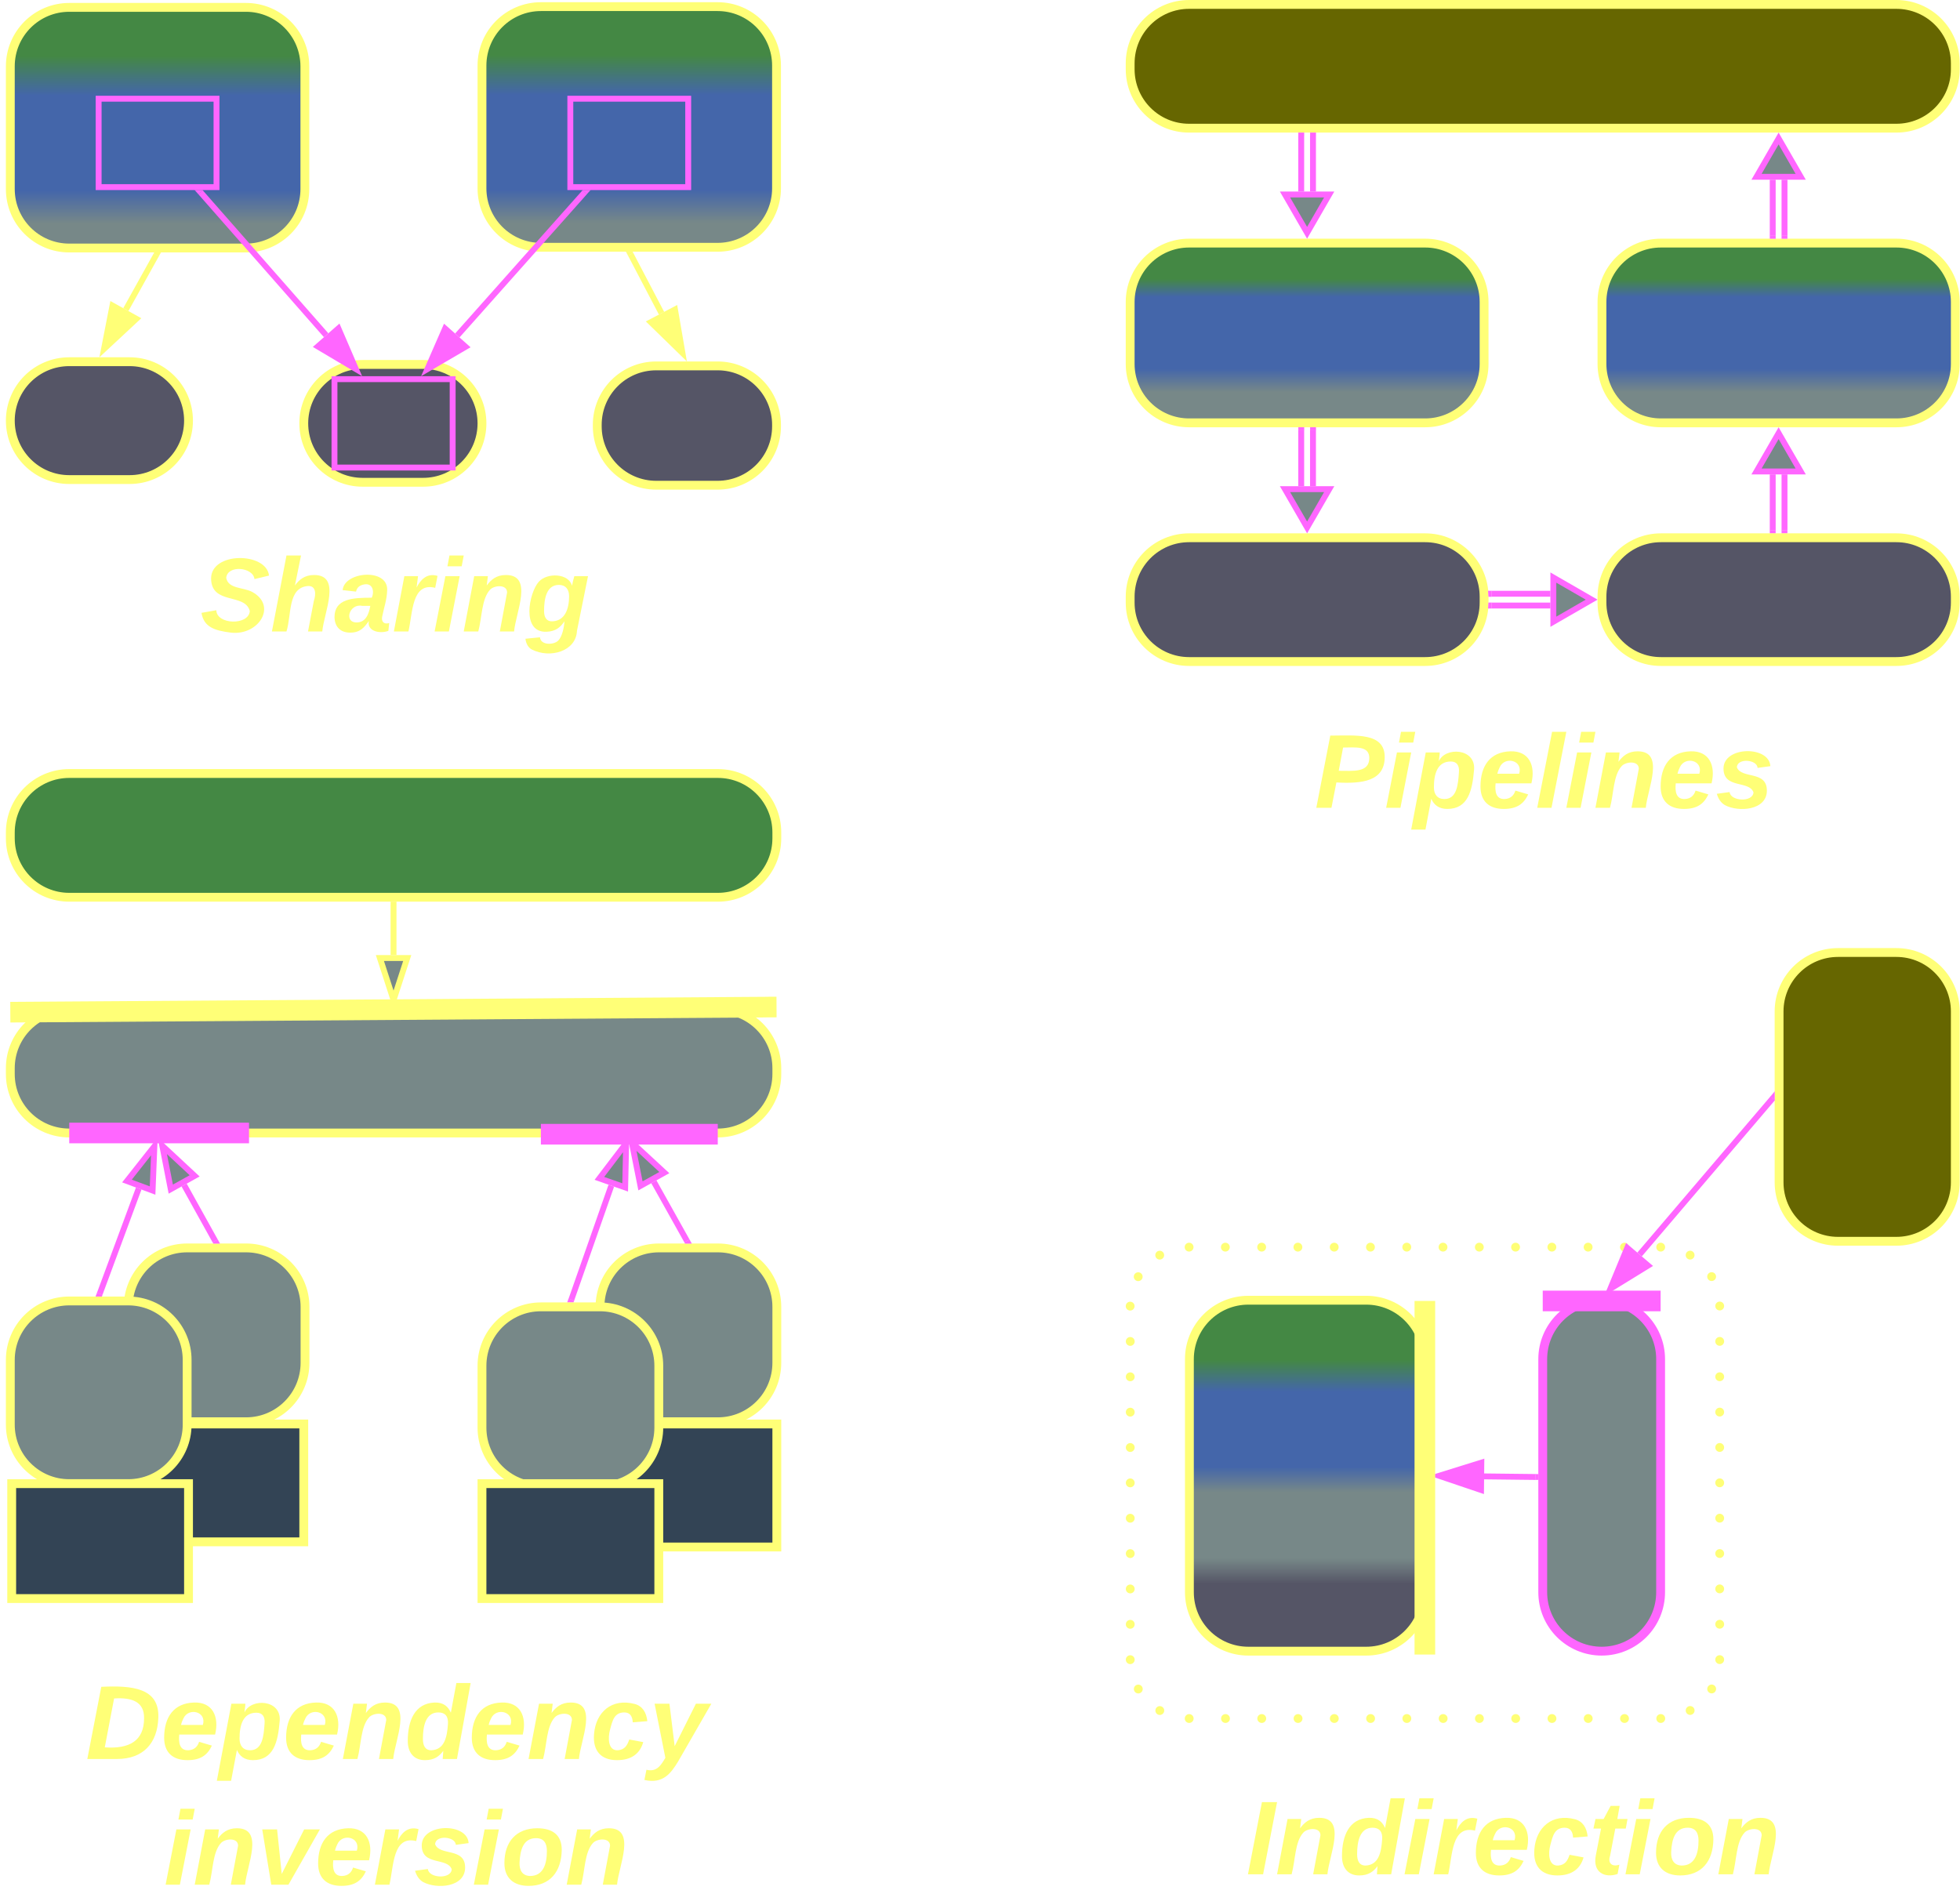
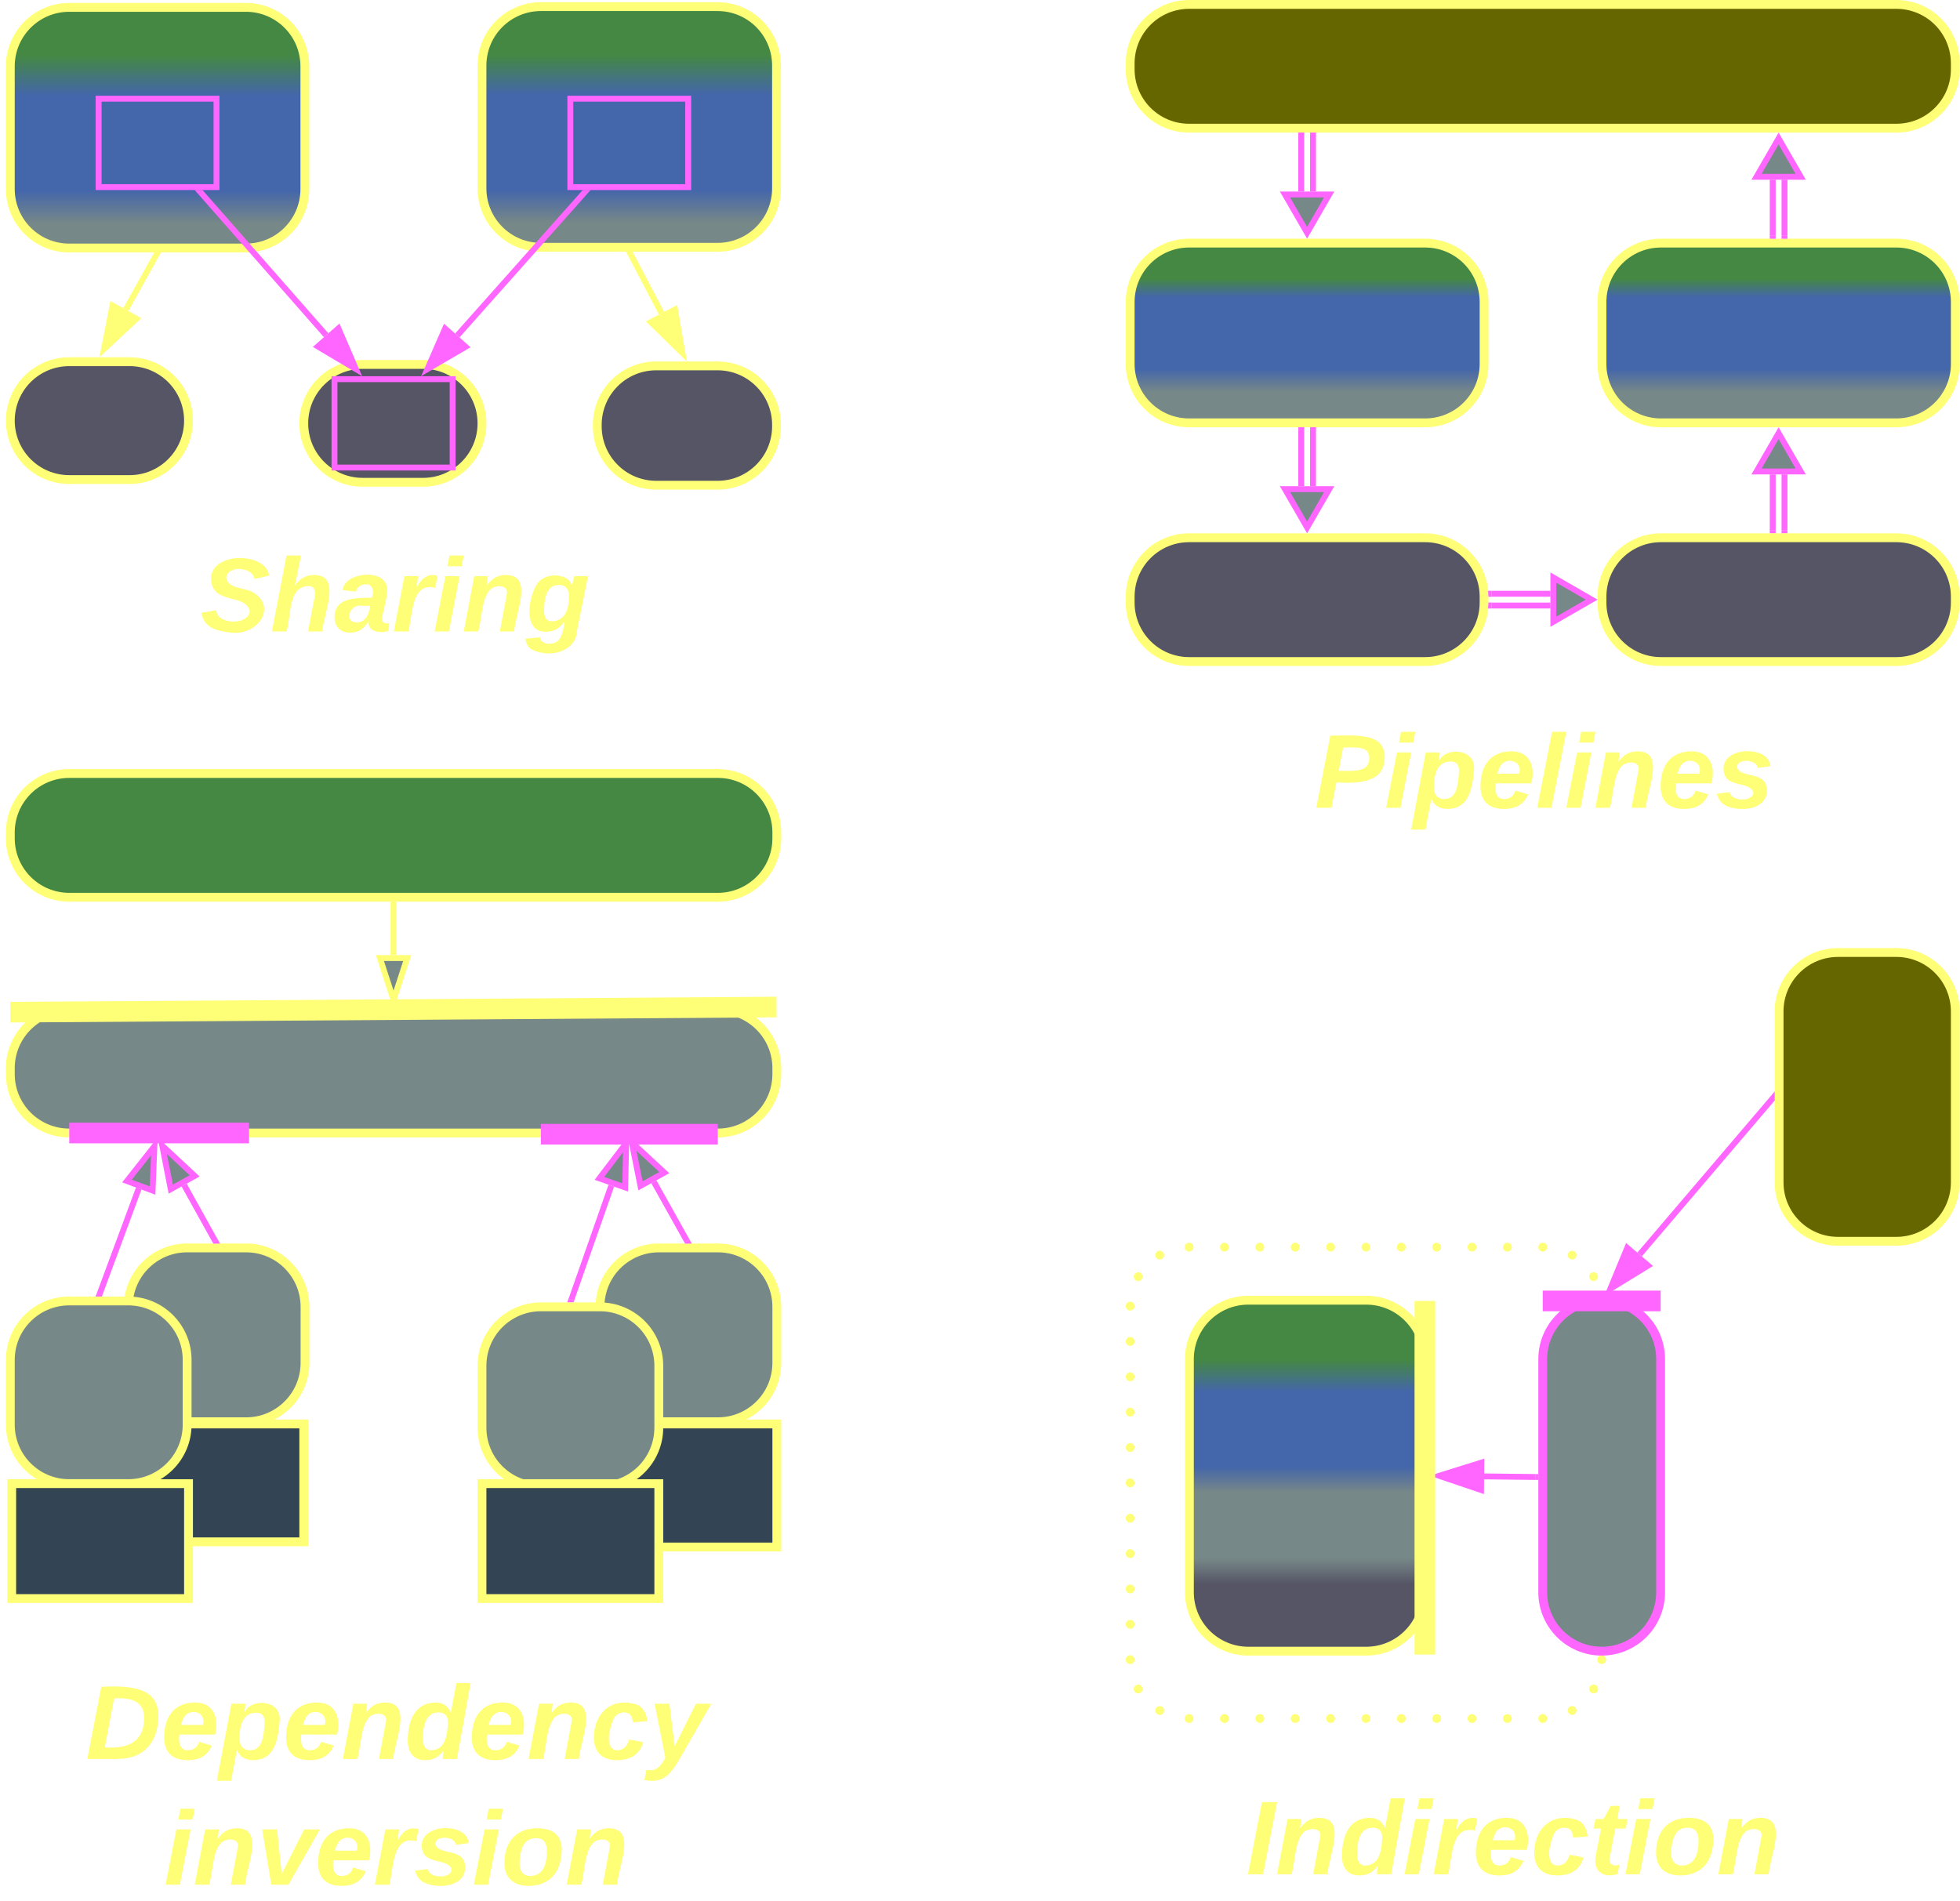
<svg xmlns="http://www.w3.org/2000/svg" xmlns:ns1="lucid" xmlns:xlink="http://www.w3.org/1999/xlink" width="665.09" height="645">
  <g transform="translate(3.5 -217.5)" ns1:page-tab-id="0_0">
-     <path d="M380 660.75a20 20 0 0 1 20-20h160.03a20 20 0 0 1 20 20v120a20 20 0 0 1-20 20H400a20 20 0 0 1-20-20z" fill-opacity="0" fill="#ff7" />
-     <path d="M378.5 660.76a1.5 1.5 0 0 1 1.5-1.5 1.5 1.5 0 0 1 1.5 1.5 1.5 1.5 0 0 1-1.5 1.5 1.5 1.5 0 0 1-1.5-1.5v-.02m2.73-9.95v-.02a1.5 1.5 0 0 1 1.5-1.5 1.5 1.5 0 0 1 1.5 1.5 1.5 1.5 0 0 1-1.5 1.5 1.5 1.5 0 0 1-1.5-1.5v-.02m7.3-7.27v-.02a1.5 1.5 0 0 1 1.5-1.5 1.5 1.5 0 0 1 1.5 1.5 1.5 1.5 0 0 1-1.5 1.5 1.5 1.5 0 0 1-1.5-1.5v-.02m9.97-2.7a1.5 1.5 0 0 1 1.5-1.5 1.5 1.5 0 0 1 1.5 1.5 1.5 1.5 0 0 1-1.5 1.5 1.5 1.5 0 0 1-1.5-1.5v-.02m12.3.02a1.5 1.5 0 0 1 1.5-1.5 1.5 1.5 0 0 1 1.5 1.5 1.5 1.5 0 0 1-1.5 1.5 1.5 1.5 0 0 1-1.5-1.5v-.02m12.32.02a1.5 1.5 0 0 1 1.5-1.5 1.5 1.5 0 0 1 1.5 1.5 1.5 1.5 0 0 1-1.5 1.5 1.5 1.5 0 0 1-1.5-1.5v-.02m12.3.02a1.5 1.5 0 0 1 1.5-1.5 1.5 1.5 0 0 1 1.5 1.5 1.5 1.5 0 0 1-1.5 1.5 1.5 1.5 0 0 1-1.5-1.5v-.02m12.32.02a1.5 1.5 0 0 1 1.5-1.5 1.5 1.5 0 0 1 1.5 1.5 1.5 1.5 0 0 1-1.5 1.5 1.5 1.5 0 0 1-1.5-1.5v-.02m12.3.02a1.5 1.5 0 0 1 1.5-1.5 1.5 1.5 0 0 1 1.5 1.5 1.5 1.5 0 0 1-1.5 1.5 1.5 1.5 0 0 1-1.5-1.5v-.02m12.32.02a1.5 1.5 0 0 1 1.5-1.5 1.5 1.5 0 0 1 1.5 1.5 1.5 1.5 0 0 1-1.5 1.5 1.5 1.5 0 0 1-1.5-1.5v-.02m12.3.02a1.5 1.5 0 0 1 1.5-1.5 1.5 1.5 0 0 1 1.5 1.5 1.5 1.5 0 0 1-1.5 1.5 1.5 1.5 0 0 1-1.5-1.5v-.02m12.32.02a1.5 1.5 0 0 1 1.5-1.5 1.5 1.5 0 0 1 1.5 1.5 1.5 1.5 0 0 1-1.5 1.5 1.5 1.5 0 0 1-1.5-1.5v-.02m12.3.02a1.5 1.5 0 0 1 1.5-1.5 1.5 1.5 0 0 1 1.5 1.5 1.5 1.5 0 0 1-1.5 1.5 1.5 1.5 0 0 1-1.5-1.5v-.02m12.32.02a1.5 1.5 0 0 1 1.5-1.5 1.5 1.5 0 0 1 1.5 1.5 1.5 1.5 0 0 1-1.5 1.5 1.5 1.5 0 0 1-1.5-1.5v-.02m12.3.02a1.5 1.5 0 0 1 1.5-1.5 1.5 1.5 0 0 1 1.5 1.5 1.5 1.5 0 0 1-1.5 1.5 1.5 1.5 0 0 1-1.5-1.5v-.02m12.33.02a1.5 1.5 0 0 1 1.5-1.5 1.5 1.5 0 0 1 1.5 1.5 1.5 1.5 0 0 1-1.5 1.5 1.5 1.5 0 0 1-1.5-1.5v-.02m12.3.02a1.5 1.5 0 0 1 1.5-1.5 1.5 1.5 0 0 1 1.5 1.5 1.5 1.5 0 0 1-1.5 1.5 1.5 1.5 0 0 1-1.5-1.5v-.02m9.98 2.75v-.02a1.5 1.5 0 0 1 1.5-1.5 1.5 1.5 0 0 1 1.5 1.5 1.5 1.5 0 0 1-1.5 1.5 1.5 1.5 0 0 1-1.5-1.5v-.02m7.3 7.33v-.02a1.5 1.5 0 0 1 1.5-1.5 1.5 1.5 0 0 1 1.5 1.5 1.5 1.5 0 0 1-1.5 1.5 1.5 1.5 0 0 1-1.5-1.5v-.02m2.74 10a1.5 1.5 0 0 1 1.5-1.5 1.5 1.5 0 0 1 1.5 1.5 1.5 1.5 0 0 1-1.5 1.5 1.5 1.5 0 0 1-1.5-1.5v-.02m0 12.02a1.5 1.5 0 0 1 1.5-1.5 1.5 1.5 0 0 1 1.5 1.5 1.5 1.5 0 0 1-1.5 1.5 1.5 1.5 0 0 1-1.5-1.5v-.02m0 12.02a1.5 1.5 0 0 1 1.5-1.5 1.5 1.5 0 0 1 1.5 1.5 1.5 1.5 0 0 1-1.5 1.5 1.5 1.5 0 0 1-1.5-1.5v-.02m0 12.02a1.5 1.5 0 0 1 1.5-1.5 1.5 1.5 0 0 1 1.5 1.5 1.5 1.5 0 0 1-1.5 1.5 1.5 1.5 0 0 1-1.5-1.5v-.02m0 12.02a1.5 1.5 0 0 1 1.5-1.5 1.5 1.5 0 0 1 1.5 1.5 1.5 1.5 0 0 1-1.5 1.5 1.5 1.5 0 0 1-1.5-1.5v-.02m0 12.02a1.5 1.5 0 0 1 1.5-1.5 1.5 1.5 0 0 1 1.5 1.5 1.5 1.5 0 0 1-1.5 1.5 1.5 1.5 0 0 1-1.5-1.5v-.02m0 12.02a1.5 1.5 0 0 1 1.5-1.5 1.5 1.5 0 0 1 1.5 1.5 1.5 1.5 0 0 1-1.5 1.5 1.5 1.5 0 0 1-1.5-1.5v-.02m0 12.02a1.5 1.5 0 0 1 1.5-1.5 1.5 1.5 0 0 1 1.5 1.5 1.5 1.5 0 0 1-1.5 1.5 1.5 1.5 0 0 1-1.5-1.5v-.02m0 12.02a1.5 1.5 0 0 1 1.5-1.5 1.5 1.5 0 0 1 1.5 1.5 1.5 1.5 0 0 1-1.5 1.5 1.5 1.5 0 0 1-1.5-1.5v-.02m0 12.02a1.5 1.5 0 0 1 1.5-1.5 1.5 1.5 0 0 1 1.5 1.5 1.5 1.5 0 0 1-1.5 1.5 1.5 1.5 0 0 1-1.5-1.5v-.02m0 12.02a1.5 1.5 0 0 1 1.5-1.5 1.5 1.5 0 0 1 1.5 1.5 1.5 1.5 0 0 1-1.5 1.5 1.5 1.5 0 0 1-1.5-1.5v-.02m-2.73 10v-.02a1.5 1.5 0 0 1 1.5-1.5 1.5 1.5 0 0 1 1.5 1.5 1.5 1.5 0 0 1-1.5 1.5 1.5 1.5 0 0 1-1.5-1.5m-7.3 7.32v-.02a1.5 1.5 0 0 1 1.5-1.5 1.5 1.5 0 0 1 1.5 1.5 1.5 1.5 0 0 1-1.5 1.5 1.5 1.5 0 0 1-1.5-1.5m-9.97 2.75v-.02a1.5 1.5 0 0 1 1.5-1.5 1.5 1.5 0 0 1 1.5 1.5 1.5 1.5 0 0 1-1.5 1.5 1.5 1.5 0 0 1-1.5-1.5m-12.3 0a1.5 1.5 0 0 1 1.5-1.5 1.5 1.5 0 0 1 1.5 1.5 1.5 1.5 0 0 1-1.5 1.5 1.5 1.5 0 0 1-1.5-1.5m-12.32 0a1.5 1.5 0 0 1 1.5-1.5 1.5 1.5 0 0 1 1.5 1.5 1.5 1.5 0 0 1-1.5 1.5 1.5 1.5 0 0 1-1.5-1.5m-12.3 0a1.5 1.5 0 0 1 1.5-1.5 1.5 1.5 0 0 1 1.5 1.5 1.5 1.5 0 0 1-1.5 1.5 1.5 1.5 0 0 1-1.5-1.5m-12.3 0a1.5 1.5 0 0 1 1.5-1.5 1.5 1.5 0 0 1 1.5 1.5 1.5 1.5 0 0 1-1.5 1.5 1.5 1.5 0 0 1-1.5-1.5m-12.32 0a1.5 1.5 0 0 1 1.5-1.5 1.5 1.5 0 0 1 1.5 1.5 1.5 1.5 0 0 1-1.5 1.5 1.5 1.5 0 0 1-1.5-1.5m-12.3 0a1.5 1.5 0 0 1 1.5-1.5 1.5 1.5 0 0 1 1.5 1.5 1.5 1.5 0 0 1-1.5 1.5 1.5 1.5 0 0 1-1.5-1.5m-12.32 0a1.5 1.5 0 0 1 1.5-1.5 1.5 1.5 0 0 1 1.5 1.5 1.5 1.5 0 0 1-1.5 1.5 1.5 1.5 0 0 1-1.5-1.5m-12.3 0a1.5 1.5 0 0 1 1.5-1.5 1.5 1.5 0 0 1 1.5 1.5 1.5 1.5 0 0 1-1.5 1.5 1.5 1.5 0 0 1-1.5-1.5m-12.32 0a1.5 1.5 0 0 1 1.5-1.5 1.5 1.5 0 0 1 1.5 1.5 1.5 1.5 0 0 1-1.5 1.5 1.5 1.5 0 0 1-1.5-1.5m-12.3 0a1.5 1.5 0 0 1 1.5-1.5 1.5 1.5 0 0 1 1.5 1.5 1.5 1.5 0 0 1-1.5 1.5 1.5 1.5 0 0 1-1.5-1.5m-12.32 0a1.5 1.5 0 0 1 1.5-1.5 1.5 1.5 0 0 1 1.5 1.5 1.5 1.5 0 0 1-1.5 1.5 1.5 1.5 0 0 1-1.5-1.5m-12.3 0a1.5 1.5 0 0 1 1.5-1.5 1.5 1.5 0 0 1 1.5 1.5 1.5 1.5 0 0 1-1.5 1.5 1.5 1.5 0 0 1-1.5-1.5m-12.32 0a1.5 1.5 0 0 1 1.5-1.5 1.5 1.5 0 0 1 1.5 1.5 1.5 1.5 0 0 1-1.5 1.5 1.5 1.5 0 0 1-1.5-1.5m-9.97-2.7V798a1.5 1.5 0 0 1 1.5-1.5 1.5 1.5 0 0 1 1.5 1.5 1.5 1.5 0 0 1-1.5 1.5 1.5 1.5 0 0 1-1.5-1.5m-7.3-7.28v-.02a1.5 1.5 0 0 1 1.5-1.5 1.5 1.5 0 0 1 1.5 1.5 1.5 1.5 0 0 1-1.5 1.5 1.5 1.5 0 0 1-1.5-1.5m-2.73-9.96a1.5 1.5 0 0 1 1.5-1.5 1.5 1.5 0 0 1 1.5 1.5 1.5 1.5 0 0 1-1.5 1.5 1.5 1.5 0 0 1-1.5-1.5v-.02m0-11.98a1.5 1.5 0 0 1 1.5-1.5 1.5 1.5 0 0 1 1.5 1.5 1.5 1.5 0 0 1-1.5 1.5 1.5 1.5 0 0 1-1.5-1.5v-.02m0-11.98a1.5 1.5 0 0 1 1.5-1.5 1.5 1.5 0 0 1 1.5 1.5 1.5 1.5 0 0 1-1.5 1.5 1.5 1.5 0 0 1-1.5-1.5v-.02m0-11.98a1.5 1.5 0 0 1 1.5-1.5 1.5 1.5 0 0 1 1.5 1.5 1.5 1.5 0 0 1-1.5 1.5 1.5 1.5 0 0 1-1.5-1.5v-.02m0-11.98a1.5 1.5 0 0 1 1.5-1.5 1.5 1.5 0 0 1 1.5 1.5 1.5 1.5 0 0 1-1.5 1.5 1.5 1.5 0 0 1-1.5-1.5v-.02m0-11.98a1.5 1.5 0 0 1 1.5-1.5 1.5 1.5 0 0 1 1.5 1.5 1.5 1.5 0 0 1-1.5 1.5 1.5 1.5 0 0 1-1.5-1.5v-.02m0-11.98a1.5 1.5 0 0 1 1.5-1.5 1.5 1.5 0 0 1 1.5 1.5 1.5 1.5 0 0 1-1.5 1.5 1.5 1.5 0 0 1-1.5-1.5v-.02m0-11.98a1.5 1.5 0 0 1 1.5-1.5 1.5 1.5 0 0 1 1.5 1.5 1.5 1.5 0 0 1-1.5 1.5 1.5 1.5 0 0 1-1.5-1.5v-.02m0-11.98a1.5 1.5 0 0 1 1.5-1.5 1.5 1.5 0 0 1 1.5 1.5 1.5 1.5 0 0 1-1.5 1.5 1.5 1.5 0 0 1-1.5-1.5v-.02m0-11.98a1.5 1.5 0 0 1 1.5-1.5 1.5 1.5 0 0 1 1.5 1.5 1.5 1.5 0 0 1-1.5 1.5 1.5 1.5 0 0 1-1.5-1.5v-.02" fill="#ff7" />
+     <path d="M380 660.75a20 20 0 0 1 20-20h120a20 20 0 0 1 20 20v120a20 20 0 0 1-20 20H400a20 20 0 0 1-20-20z" fill-opacity="0" fill="#ff7" />
+     <path d="M378.5 660.76a1.5 1.5 0 0 1 1.5-1.5 1.5 1.5 0 0 1 1.5 1.5 1.5 1.5 0 0 1-1.5 1.5 1.5 1.5 0 0 1-1.5-1.5v-.02m2.73-9.95v-.02a1.5 1.5 0 0 1 1.5-1.5 1.5 1.5 0 0 1 1.5 1.5 1.5 1.5 0 0 1-1.5 1.5 1.5 1.5 0 0 1-1.5-1.5v-.02m7.3-7.27v-.02a1.5 1.5 0 0 1 1.5-1.5 1.5 1.5 0 0 1 1.5 1.5 1.5 1.5 0 0 1-1.5 1.5 1.5 1.5 0 0 1-1.5-1.5v-.02m9.97-2.7a1.5 1.5 0 0 1 1.5-1.5 1.5 1.5 0 0 1 1.5 1.5 1.5 1.5 0 0 1-1.5 1.5 1.5 1.5 0 0 1-1.5-1.5v-.02m12 .02a1.5 1.5 0 0 1 1.5-1.5 1.5 1.5 0 0 1 1.5 1.5 1.5 1.5 0 0 1-1.5 1.5 1.5 1.5 0 0 1-1.5-1.5v-.02m12 .02a1.5 1.5 0 0 1 1.5-1.5 1.5 1.5 0 0 1 1.5 1.5 1.5 1.5 0 0 1-1.5 1.5 1.5 1.5 0 0 1-1.5-1.5v-.02m12 .02a1.5 1.5 0 0 1 1.5-1.5 1.5 1.5 0 0 1 1.5 1.5 1.5 1.5 0 0 1-1.5 1.5 1.5 1.5 0 0 1-1.5-1.5v-.02m12 .02a1.5 1.5 0 0 1 1.5-1.5 1.5 1.5 0 0 1 1.5 1.5 1.5 1.5 0 0 1-1.5 1.5 1.5 1.5 0 0 1-1.5-1.5v-.02m12 .02a1.5 1.5 0 0 1 1.5-1.5 1.5 1.5 0 0 1 1.5 1.5 1.5 1.5 0 0 1-1.5 1.5 1.5 1.5 0 0 1-1.5-1.5v-.02m12 .02a1.5 1.5 0 0 1 1.5-1.5 1.5 1.5 0 0 1 1.5 1.5 1.5 1.5 0 0 1-1.5 1.5 1.5 1.5 0 0 1-1.5-1.5v-.02m12 .02a1.5 1.5 0 0 1 1.5-1.5 1.5 1.5 0 0 1 1.5 1.5 1.5 1.5 0 0 1-1.5 1.5 1.5 1.5 0 0 1-1.5-1.5v-.02m12 .02a1.5 1.5 0 0 1 1.5-1.5 1.5 1.5 0 0 1 1.5 1.5 1.5 1.5 0 0 1-1.5 1.5 1.5 1.5 0 0 1-1.5-1.5v-.02m12 .02a1.5 1.5 0 0 1 1.5-1.5 1.5 1.5 0 0 1 1.5 1.5 1.5 1.5 0 0 1-1.5 1.5 1.5 1.5 0 0 1-1.5-1.5v-.02m12 .02a1.5 1.5 0 0 1 1.5-1.5 1.5 1.5 0 0 1 1.5 1.5 1.5 1.5 0 0 1-1.5 1.5 1.5 1.5 0 0 1-1.5-1.5v-.02m9.97 2.75v-.02a1.5 1.5 0 0 1 1.5-1.5 1.5 1.5 0 0 1 1.5 1.5 1.5 1.5 0 0 1-1.5 1.5 1.5 1.5 0 0 1-1.5-1.5v-.02m7.3 7.33v-.02a1.5 1.5 0 0 1 1.5-1.5 1.5 1.5 0 0 1 1.5 1.5 1.5 1.5 0 0 1-1.5 1.5 1.5 1.5 0 0 1-1.5-1.5v-.02m2.73 10a1.5 1.5 0 0 1 1.5-1.5 1.5 1.5 0 0 1 1.5 1.5 1.5 1.5 0 0 1-1.5 1.5 1.5 1.5 0 0 1-1.5-1.5v-.02m0 12.02a1.5 1.5 0 0 1 1.5-1.5 1.5 1.5 0 0 1 1.5 1.5 1.5 1.5 0 0 1-1.5 1.5 1.5 1.5 0 0 1-1.5-1.5v-.02m0 12.02a1.5 1.5 0 0 1 1.5-1.5 1.5 1.5 0 0 1 1.5 1.5 1.5 1.5 0 0 1-1.5 1.5 1.5 1.5 0 0 1-1.5-1.5v-.02m0 12.02a1.5 1.5 0 0 1 1.5-1.5 1.5 1.5 0 0 1 1.5 1.5 1.5 1.5 0 0 1-1.5 1.5 1.5 1.5 0 0 1-1.5-1.5v-.02m0 12.02a1.5 1.5 0 0 1 1.5-1.5 1.5 1.5 0 0 1 1.5 1.5 1.5 1.5 0 0 1-1.5 1.5 1.5 1.5 0 0 1-1.5-1.5v-.02m0 12.02a1.5 1.5 0 0 1 1.5-1.5 1.5 1.5 0 0 1 1.5 1.5 1.5 1.5 0 0 1-1.5 1.5 1.5 1.5 0 0 1-1.5-1.5v-.02m0 12.02a1.5 1.5 0 0 1 1.5-1.5 1.5 1.5 0 0 1 1.5 1.5 1.5 1.5 0 0 1-1.5 1.5 1.5 1.5 0 0 1-1.5-1.5v-.02m0 12.02a1.5 1.5 0 0 1 1.5-1.5 1.5 1.5 0 0 1 1.5 1.5 1.5 1.5 0 0 1-1.5 1.5 1.5 1.5 0 0 1-1.5-1.5v-.02m0 12.02a1.5 1.5 0 0 1 1.5-1.5 1.5 1.5 0 0 1 1.5 1.5 1.5 1.5 0 0 1-1.5 1.5 1.5 1.5 0 0 1-1.5-1.5v-.02m0 12.02a1.5 1.5 0 0 1 1.5-1.5 1.5 1.5 0 0 1 1.5 1.5 1.5 1.5 0 0 1-1.5 1.5 1.5 1.5 0 0 1-1.5-1.5v-.02m0 12.02a1.5 1.5 0 0 1 1.5-1.5 1.5 1.5 0 0 1 1.5 1.5 1.5 1.5 0 0 1-1.5 1.5 1.5 1.5 0 0 1-1.5-1.5v-.02m-2.73 10v-.02a1.5 1.5 0 0 1 1.5-1.5 1.5 1.5 0 0 1 1.5 1.5 1.5 1.5 0 0 1-1.5 1.5 1.5 1.5 0 0 1-1.5-1.5m-7.3 7.32v-.02a1.5 1.5 0 0 1 1.5-1.5 1.5 1.5 0 0 1 1.5 1.5 1.5 1.5 0 0 1-1.5 1.5 1.5 1.5 0 0 1-1.5-1.5m-9.97 2.75v-.02a1.5 1.5 0 0 1 1.5-1.5 1.5 1.5 0 0 1 1.5 1.5 1.5 1.5 0 0 1-1.5 1.5 1.5 1.5 0 0 1-1.5-1.5m-12 0a1.5 1.5 0 0 1 1.5-1.5 1.5 1.5 0 0 1 1.5 1.5 1.5 1.5 0 0 1-1.5 1.5 1.5 1.5 0 0 1-1.5-1.5m-12 0a1.5 1.5 0 0 1 1.5-1.5 1.5 1.5 0 0 1 1.5 1.5 1.5 1.5 0 0 1-1.5 1.5 1.5 1.5 0 0 1-1.5-1.5m-12 0a1.5 1.5 0 0 1 1.5-1.5 1.5 1.5 0 0 1 1.5 1.5 1.5 1.5 0 0 1-1.5 1.5 1.5 1.5 0 0 1-1.5-1.5m-12 0a1.5 1.5 0 0 1 1.5-1.5 1.5 1.5 0 0 1 1.5 1.5 1.5 1.5 0 0 1-1.5 1.5 1.5 1.5 0 0 1-1.5-1.5m-12 0a1.5 1.5 0 0 1 1.5-1.5 1.5 1.5 0 0 1 1.5 1.5 1.5 1.5 0 0 1-1.5 1.5 1.5 1.5 0 0 1-1.5-1.5m-12 0a1.5 1.5 0 0 1 1.5-1.5 1.5 1.5 0 0 1 1.5 1.5 1.5 1.5 0 0 1-1.5 1.5 1.5 1.5 0 0 1-1.5-1.5m-12 0a1.5 1.5 0 0 1 1.5-1.5 1.5 1.5 0 0 1 1.5 1.5 1.5 1.5 0 0 1-1.5 1.5 1.5 1.5 0 0 1-1.5-1.5m-12 0a1.5 1.5 0 0 1 1.5-1.5 1.5 1.5 0 0 1 1.5 1.5 1.5 1.5 0 0 1-1.5 1.5 1.5 1.5 0 0 1-1.5-1.5m-12 0a1.5 1.5 0 0 1 1.5-1.5 1.5 1.5 0 0 1 1.5 1.5 1.5 1.5 0 0 1-1.5 1.5 1.5 1.5 0 0 1-1.5-1.5m-12 0a1.5 1.5 0 0 1 1.5-1.5 1.5 1.5 0 0 1 1.5 1.5 1.5 1.5 0 0 1-1.5 1.5 1.5 1.5 0 0 1-1.5-1.5m-9.97-2.7V798a1.5 1.5 0 0 1 1.5-1.5 1.5 1.5 0 0 1 1.5 1.5 1.5 1.5 0 0 1-1.5 1.5 1.5 1.5 0 0 1-1.5-1.5m-7.3-7.28v-.02a1.5 1.5 0 0 1 1.5-1.5 1.5 1.5 0 0 1 1.5 1.5 1.5 1.5 0 0 1-1.5 1.5 1.5 1.5 0 0 1-1.5-1.5m-2.73-9.96a1.5 1.5 0 0 1 1.5-1.5 1.5 1.5 0 0 1 1.5 1.5 1.5 1.5 0 0 1-1.5 1.5 1.5 1.5 0 0 1-1.5-1.5v-.02m0-11.98a1.5 1.5 0 0 1 1.5-1.5 1.5 1.5 0 0 1 1.5 1.5 1.5 1.5 0 0 1-1.5 1.5 1.5 1.5 0 0 1-1.5-1.5v-.02m0-11.98a1.5 1.5 0 0 1 1.5-1.5 1.5 1.5 0 0 1 1.5 1.5 1.5 1.5 0 0 1-1.5 1.5 1.5 1.5 0 0 1-1.5-1.5v-.02m0-11.98a1.5 1.5 0 0 1 1.5-1.5 1.5 1.5 0 0 1 1.5 1.5 1.5 1.5 0 0 1-1.5 1.5 1.5 1.5 0 0 1-1.5-1.5v-.02m0-11.98a1.5 1.5 0 0 1 1.5-1.5 1.5 1.5 0 0 1 1.5 1.5 1.5 1.5 0 0 1-1.5 1.5 1.5 1.5 0 0 1-1.5-1.5v-.02m0-11.98a1.5 1.5 0 0 1 1.5-1.5 1.5 1.5 0 0 1 1.5 1.5 1.5 1.5 0 0 1-1.5 1.5 1.5 1.5 0 0 1-1.5-1.5v-.02m0-11.98a1.5 1.5 0 0 1 1.5-1.5 1.5 1.5 0 0 1 1.5 1.5 1.5 1.5 0 0 1-1.5 1.5 1.5 1.5 0 0 1-1.5-1.5v-.02m0-11.98a1.5 1.5 0 0 1 1.5-1.5 1.5 1.5 0 0 1 1.5 1.5 1.5 1.5 0 0 1-1.5 1.5 1.5 1.5 0 0 1-1.5-1.5v-.02m0-11.98a1.5 1.5 0 0 1 1.5-1.5 1.5 1.5 0 0 1 1.5 1.5 1.5 1.5 0 0 1-1.5 1.5 1.5 1.5 0 0 1-1.5-1.5v-.02m0-11.98a1.5 1.5 0 0 1 1.5-1.5 1.5 1.5 0 0 1 1.5 1.5 1.5 1.5 0 0 1-1.5 1.5 1.5 1.5 0 0 1-1.5-1.5v-.02" fill="#ff7" />
    <path d="M99.58 361.17a20 20 0 0 1 20-20h20.47a20 20 0 0 1 20 20 20 20 0 0 1-20 20h-20.47a20 20 0 0 1-20-20z" stroke="#ff7" stroke-width="3" fill="#556" />
    <path d="M0 240a20 20 0 0 1 20-20h59.95a20 20 0 0 1 20 20v41.67a20 20 0 0 1-20 20H20a20 20 0 0 1-20-20z" stroke="#ff7" stroke-width="3" fill="url(#a)" />
    <path d="M160.05 239.75a20 20 0 0 1 20-20H240a20 20 0 0 1 20 20v41.67a20 20 0 0 1-20 20h-59.95a20 20 0 0 1-20-20z" stroke="#ff7" stroke-width="3" fill="url(#b)" />
    <path d="M0 360.25a20 20 0 0 1 20-20h20.47a20 20 0 0 1 20 20 20 20 0 0 1-20 20H20a20 20 0 0 1-20-20zM199.17 361.67a20 20 0 0 1 20-20H240a20 20 0 0 1 20 20v.5a20 20 0 0 1-20 20h-20.83a20 20 0 0 1-20-20z" stroke="#ff7" stroke-width="3" fill="#556" />
    <path d="M110 346.17h40.1v30H110z" stroke="#f6f" stroke-width="2" fill="#556" />
    <path d="M29.97 251h40v30h-40zM190.03 251h40v30h-40z" stroke="#f6f" stroke-width="2" fill="#46a" />
    <path d="M49.5 304.04l-10.3 18.53" stroke="#ff7" stroke-width="2" fill="none" />
    <path d="M50.33 304.54l-1.7-.95.23-.43h2.23z" stroke="#ff7" stroke-width=".05" fill="#ff7" />
    <path d="M31.8 335.92l2.87-14.72 8.1 4.5z" stroke="#ff7" stroke-width="2" fill="#ff7" />
    <path d="M210.5 303.8l10.48 20" stroke="#ff7" stroke-width="2" fill="none" />
    <path d="M211.37 303.37l-1.73.9-.7-1.35h2.2z" stroke="#ff7" stroke-width=".05" fill="#ff7" />
    <path d="M228.08 337.3l-10.74-10.47 8.2-4.3z" stroke="#ff7" stroke-width="2" fill="#ff7" />
    <path d="M64.55 282.75l42.62 48.52" stroke="#f6f" stroke-width="2" fill="none" />
    <path d="M65.3 282.13l-1.47 1.28-1.24-1.4h2.6z" stroke="#f6f" stroke-width=".05" fill="#f6f" />
    <path d="M117.25 342.74l-12.9-7.66 6.97-6.12z" stroke="#f6f" stroke-width="2" fill="#f6f" />
    <path d="M194.9 282.75l-43.22 48.6" stroke="#f6f" stroke-width="2" fill="none" />
    <path d="M195.6 283.4l-1.46-1.28.1-.12h2.62z" stroke="#f6f" stroke-width=".05" fill="#f6f" />
    <path d="M141.54 342.75l6-13.74 6.94 6.17z" stroke="#f6f" stroke-width="2" fill="#f6f" />
    <path d="M598.04 397.5v-19M602.04 397.5v-19" stroke="#f6f" stroke-width="2" fill="none" />
    <path d="M599.02 398.5h-1.95v-1.03h1.95zM603.02 398.5h-1.95v-1.03h1.95z" stroke="#f6f" stroke-width=".05" fill="#f6f" />
    <path d="M600.04 364.5l7.5 13h-15z" stroke="#f6f" stroke-width="2" fill="#788" />
    <path d="M380 420a20 20 0 0 1 20-20h80.1a20 20 0 0 1 20 20v2a20 20 0 0 1-20 20H400a20 20 0 0 1-20-20z" stroke="#ff7" stroke-width="3" fill="#556" />
    <path d="M502.6 419h20M502.6 423h20" stroke="#f6f" stroke-width="2" fill="none" />
    <path d="M502.6 419.98h-1v-.04l-.16-1.92h1.17zM502.6 423.98h-1.16l.15-1.92v-.04h1z" stroke="#f6f" stroke-width=".05" fill="#f6f" />
    <path d="M536.6 421l-13 7.5v-15z" stroke="#f6f" stroke-width="2" fill="#788" />
    <path d="M380 320a20 20 0 0 1 20-20h80.1a20 20 0 0 1 20 20v21a20 20 0 0 1-20 20H400a20 20 0 0 1-20-20z" stroke="#ff7" stroke-width="3" fill="url(#c)" />
    <path d="M380 239a20 20 0 0 1 20-20h240a20 20 0 0 1 20 20v2a20 20 0 0 1-20 20H400a20 20 0 0 1-20-20z" stroke="#ff7" stroke-width="3" fill="#660" />
    <path d="M438.04 382.5v-19M442.04 382.5v-19" stroke="#f6f" stroke-width="2" fill="none" />
    <path d="M440.04 396.5l-7.5-13h15z" stroke="#f6f" stroke-width="2" fill="#788" />
    <path d="M439.02 363.53h-1.95v-1.03h1.95zM443.02 363.53h-1.95v-1.03h1.95z" stroke="#f6f" stroke-width=".05" fill="#f6f" />
    <path d="M438.04 282.5v-19M442.04 282.5v-19" stroke="#f6f" stroke-width="2" fill="none" />
    <path d="M440.04 296.5l-7.5-13h15z" stroke="#f6f" stroke-width="2" fill="#788" />
    <path d="M439.02 263.53h-1.95v-1.03h1.95zM443.02 263.53h-1.95v-1.03h1.95z" stroke="#f6f" stroke-width=".05" fill="#f6f" />
    <path d="M540.1 320a20 20 0 0 1 20-20H640a20 20 0 0 1 20 20v21a20 20 0 0 1-20 20h-79.9a20 20 0 0 1-20-20z" stroke="#ff7" stroke-width="3" fill="url(#d)" />
    <path d="M598.04 297.5v-19M602.04 297.5v-19" stroke="#f6f" stroke-width="2" fill="none" />
    <path d="M599.02 298.5h-1.95v-1.03h1.95zM603.02 298.5h-1.95v-1.03h1.95z" stroke="#f6f" stroke-width=".05" fill="#f6f" />
    <path d="M600.04 264.5l7.5 13h-15z" stroke="#f6f" stroke-width="2" fill="#788" />
    <path d="M540.1 420a20 20 0 0 1 20-20H640a20 20 0 0 1 20 20v2a20 20 0 0 1-20 20h-79.9a20 20 0 0 1-20-20z" stroke="#ff7" stroke-width="3" fill="#556" />
    <path d="M400.1 678.75a20 20 0 0 1 20-20h40a20 20 0 0 1 20 20v79.1a20 20 0 0 1-20 20h-40a20 20 0 0 1-20-20z" stroke="#ff7" stroke-width="3" fill="url(#e)" />
    <path d="M600.2 560.75a20 20 0 0 1 20-20H640a20 20 0 0 1 20 20v58a20 20 0 0 1-20 20h-19.8a20 20 0 0 1-20-20z" stroke="#ff7" stroke-width="3" fill="#660" />
    <path d="M517.5 718.74l-17.4-.2" stroke="#f6f" stroke-width="2" fill="none" />
    <path d="M518.5 717.77v1.96l-1.04-.02.03-1.94z" stroke="#f6f" stroke-width=".05" fill="#f6f" />
    <path d="M484.84 718.34l14.32-4.46-.1 9.27z" stroke="#f6f" stroke-width="2" fill="#f6f" />
    <path d="M520 678.75a20 20 0 0 1 20-20 20 20 0 0 1 20 20v79.1a20 20 0 0 1-20 20 20 20 0 0 1-20-20z" stroke="#f6f" stroke-width="3" fill="#788" />
    <path d="M556.5 659h-33M556.4 659h3.6M523.6 659H520" stroke="#f6f" stroke-width="7" fill="none" />
    <path d="M598.06 590.2l-45.2 53.03" stroke="#f6f" stroke-width="2" fill="none" />
    <path d="M598.7 590.8l-1.4-1.2 1.4-1.66z" stroke="#f6f" stroke-width=".05" fill="#f6f" />
    <path d="M542.95 654.85l5.73-13.86 7.05 6z" stroke="#f6f" stroke-width="2" fill="#f6f" />
    <path d="M480 775.5v-113M480 775.4v3.6M480 662.6V659" stroke="#ff7" stroke-width="7" fill="none" />
    <path d="M40 661a20 20 0 0 1 20-20h20a20 20 0 0 1 20 20v19a20 20 0 0 1-20 20H60a20 20 0 0 1-20-20zM0 580a20 20 0 0 1 20-20h220.1a20 20 0 0 1 20 20v2a20 20 0 0 1-20 20H20a20 20 0 0 1-20-20z" stroke="#ff7" stroke-width="3" fill="#788" />
    <path d="M0 500a20 20 0 0 1 20-20h220.1a20 20 0 0 1 20 20v2a20 20 0 0 1-20 20H20a20 20 0 0 1-20-20z" stroke="#ff7" stroke-width="3" fill="#484" />
    <path d="M130.04 541.62V524.5" stroke="#ff7" stroke-width="2" fill="none" />
    <path d="M130.04 556.9l-4.63-14.28h9.28z" stroke="#ff7" stroke-width="2" fill="#788" />
    <path d="M131.02 524.53h-1.95v-1.03h1.95z" stroke="#ff7" stroke-width=".05" fill="#ff7" />
    <path d="M39.58 700.75h60v40h-60z" stroke="#ff7" stroke-width="3" fill="#345" />
    <path d="M0 679a20 20 0 0 1 20-20h20a20 20 0 0 1 20 20v22a20 20 0 0 1-20 20H20a20 20 0 0 1-20-20z" stroke="#ff7" stroke-width="3" fill="#788" />
    <path d="M203.94 619.88l-13.56 38.68" stroke="#f6f" stroke-width="2" fill="none" />
    <path d="M208.98 605.47l-.34 15-8.75-3.07z" stroke="#f6f" stroke-width="2" fill="#788" />
    <path d="M191.3 658.85l-.2.65H189l.45-1.3z" stroke="#f6f" stroke-width=".05" fill="#f6f" />
    <path d="M3.5 560.98l253-1.7M3.6 560.98L0 561M256.4 559.27l3.6-.02" stroke="#ff7" stroke-width="7" fill="none" />
    <path d="M43.57 620.85l-13.22 35.7" stroke="#f6f" stroke-width="2" fill="none" />
    <path d="M48.88 606.53l-.6 15-8.7-3.23z" stroke="#f6f" stroke-width="2" fill="#788" />
    <path d="M31.27 656.88l-.23.62h-2.08l.48-1.3z" stroke="#f6f" stroke-width=".05" fill="#f6f" />
    <path d="M183.55 602.42h53M183.64 602.42h-3.6M236.46 602.42h3.6" stroke="#f6f" stroke-width="7" fill="none" />
    <path d="M.47 721h60v39h-60z" stroke="#ff7" stroke-width="3" fill="#345" />
    <path d="M58.98 619.67l10.53 18.96" stroke="#f6f" stroke-width="2" fill="none" />
    <path d="M51.57 606.33l10.98 10.22-8.1 4.5z" stroke="#f6f" stroke-width="2" fill="#788" />
    <path d="M71.11 639.5h-2.2l-.25-.42 1.7-.95z" stroke="#f6f" stroke-width=".05" fill="#f6f" />
    <path d="M200.1 661a20 20 0 0 1 20-20h20a20 20 0 0 1 20 20v19a20 20 0 0 1-20 20h-20a20 20 0 0 1-20-20z" stroke="#ff7" stroke-width="3" fill="#788" />
    <path d="M218.37 618.56l11.23 20.07" stroke="#f6f" stroke-width="2" fill="none" />
    <path d="M210.9 605.24l11.03 10.2-8.1 4.5z" stroke="#f6f" stroke-width="2" fill="#788" />
    <path d="M231.2 639.5h-2.23l-.23-.42 1.7-.95z" stroke="#f6f" stroke-width=".05" fill="#f6f" />
    <path d="M200.1 700.75h60v41.75h-60z" stroke="#ff7" stroke-width="3" fill="#345" />
    <path d="M160.05 681a20 20 0 0 1 20-20h20a20 20 0 0 1 20 20v21a20 20 0 0 1-20 20h-20a20 20 0 0 1-20-20z" stroke="#ff7" stroke-width="3" fill="#788" />
    <path d="M160.05 721h60v39h-60z" stroke="#ff7" stroke-width="3" fill="#345" />
    <path d="M0 388.17a6 6 0 0 1 6-6h248.1a6 6 0 0 1 6 6v71.07a6 6 0 0 1-6 6H6a6 6 0 0 1-6-6z" stroke="#ff7" stroke-opacity="0" stroke-width="3" fill="#788" fill-opacity="0" />
    <use xlink:href="#f" transform="matrix(1,0,0,1,5,387.1672) translate(59.47531 44.63194)" />
    <path d="M.47 787a6 6 0 0 1 6-6h248.1a6 6 0 0 1 6 6v68a6 6 0 0 1-6 6H6.46a6 6 0 0 1-6-6z" stroke="#ff7" stroke-opacity="0" stroke-width="3" fill="#788" fill-opacity="0" />
    <use xlink:href="#g" transform="matrix(1,0,0,1,5.469131,786) translate(20.0679 28.44444)" />
    <use xlink:href="#h" transform="matrix(1,0,0,1,5.469131,786) translate(46.6358 71.11111)" />
    <path d="M380 826.13a6 6 0 0 1 6-6h248a6 6 0 0 1 6 6v27.75a6 6 0 0 1-6 6H386a6 6 0 0 1-6-6z" stroke="#ff7" stroke-opacity="0" stroke-width="3" fill="#788" fill-opacity="0" />
    <use xlink:href="#i" transform="matrix(1,0,0,1,385,825.125) translate(34.38272 28.44444)" />
    <path d="M380 448a6 6 0 0 1 6-6h268.1a6 6 0 0 1 6 6v71.08a6 6 0 0 1-6 6H386a6 6 0 0 1-6-6z" stroke="#ff7" stroke-opacity="0" stroke-width="3" fill="#788" fill-opacity="0" />
    <use xlink:href="#j" transform="matrix(1,0,0,1,385.0001,447) translate(57.57407 44.63194)" />
    <path d="M23.5 602h54M23.6 602H20M77.4 602H81" stroke="#f6f" stroke-width="7" fill="none" />
    <defs>
      <linearGradient gradientUnits="userSpaceOnUse" id="a" y1="301.67" x2="0" y2="220">
        <stop offset="10.14%" stop-color="#788" />
        <stop offset="23.91%" stop-color="#46a" />
        <stop offset="63.41%" stop-color="#46a" />
        <stop offset="79.71%" stop-color="#484" />
      </linearGradient>
      <linearGradient gradientUnits="userSpaceOnUse" id="b" x1="160.05" y1="301.42" x2="160.05" y2="219.75">
        <stop offset="10.14%" stop-color="#788" />
        <stop offset="23.91%" stop-color="#46a" />
        <stop offset="63.41%" stop-color="#46a" />
        <stop offset="79.71%" stop-color="#484" />
      </linearGradient>
      <linearGradient gradientUnits="userSpaceOnUse" id="c" x1="380" y1="361" x2="380" y2="300">
        <stop offset="17.03%" stop-color="#788" />
        <stop offset="30.07%" stop-color="#46a" />
        <stop offset="69.93%" stop-color="#46a" />
        <stop offset="80.07%" stop-color="#484" />
      </linearGradient>
      <linearGradient gradientUnits="userSpaceOnUse" id="d" x1="540.09" y1="361" x2="540.09" y2="300">
        <stop offset="17.03%" stop-color="#788" />
        <stop offset="30.07%" stop-color="#46a" />
        <stop offset="69.93%" stop-color="#46a" />
        <stop offset="80.07%" stop-color="#484" />
      </linearGradient>
      <linearGradient gradientUnits="userSpaceOnUse" id="e" x1="400.09" y1="777.86" x2="400.09" y2="658.75">
        <stop offset="19.2%" stop-color="#556" />
        <stop offset="26.45%" stop-color="#788" />
        <stop offset="45.29%" stop-color="#788" />
        <stop offset="52.54%" stop-color="#46a" />
        <stop offset="73.91%" stop-color="#46a" />
        <stop offset="82.97%" stop-color="#484" />
      </linearGradient>
      <path d="M178-136c88 48 22 151-73 140C49-3 12-15 4-64l51-9c1 50 111 53 115 3-16-63-132-20-133-112 0-93 190-91 199-10l-50 12c-4-41-93-50-97-4 7 38 59 32 89 48" id="k" fill="#ff7" />
      <path d="M150-105c8-23 8-54-22-51-68 7-54 98-72 156H6l50-261h50L85-158c15-20 33-36 66-36 95 0 34 128 28 194h-49" id="l" fill="#ff7" />
      <path d="M166-52c-4 17 5 29 24 23l-3 27c-30 11-74 1-67-34C105-15 91 4 56 4 23 4 3-15 2-49c0-64 63-67 128-67 10-22 3-53-29-45-13 3-22 10-25 24l-46-5c5-64 156-77 153 0-1 33-11 60-17 90zM97-88c-44-9-64 57-19 57 31 0 42-28 47-57H97" id="m" fill="#ff7" />
      <path d="M84-151c13-25 34-51 72-40l-8 41C67-170 71-64 56 0H6l36-190h47" id="n" fill="#ff7" />
      <path d="M50-224l7-37h49l-7 37H50zM6 0l37-190h49L55 0H6" id="o" fill="#ff7" />
      <path d="M151-194c95 0 34 128 28 194h-49l25-134c0-29-45-25-59-9C67-111 69-48 56 0H6l36-190h47l-4 32c15-20 33-36 66-36" id="p" fill="#ff7" />
      <path d="M45-171c29-32 103-29 114 14 2-11 5-23 8-33h47L176-2c-3 70-92 96-155 64C9 56 1 42-1 25l50-5c2 28 48 27 63 11 13-13 20-45 21-66-13 20-30 35-62 36-87 3-60-134-26-172zM94-35c41-3 55-43 55-86 0-24-12-39-35-39-43 0-51 48-51 90 0 22 9 37 31 35" id="q" fill="#ff7" />
      <g id="f">
        <use transform="matrix(0.09876543,0,0,0.09876543,0,0)" xlink:href="#k" />
        <use transform="matrix(0.09876543,0,0,0.09876543,23.7037,0)" xlink:href="#l" />
        <use transform="matrix(0.09876543,0,0,0.09876543,45.33333,0)" xlink:href="#m" />
        <use transform="matrix(0.09876543,0,0,0.09876543,65.08642,0)" xlink:href="#n" />
        <use transform="matrix(0.09876543,0,0,0.09876543,78.91358,0)" xlink:href="#o" />
        <use transform="matrix(0.09876543,0,0,0.09876543,88.79012,0)" xlink:href="#p" />
        <use transform="matrix(0.09876543,0,0,0.09876543,110.4198,0)" xlink:href="#q" />
      </g>
      <path d="M250-142C247-53 197 0 108 0H6l48-248c105-5 200 3 196 106zm-49 2c1-57-42-72-103-68L66-40c84 6 135-22 135-100" id="r" fill="#ff7" />
      <path d="M114-194c63-2 87 48 72 110H63c-3 28 1 55 31 54 21-1 32-13 37-29l44 13C160-14 137 4 91 4 41 4 11-22 11-73c0-71 33-119 103-121zm30 77c14-47-50-61-67-22-3 6-6 13-8 22h75" id="s" fill="#ff7" />
      <path d="M156-122c2-23-7-37-28-37-47 0-58 44-58 89 0 24 12 40 36 40 43 0 47-49 50-92zM-8 75l50-265h48c0 10-3 24-3 30 22-50 127-45 121 29-6 73-21 135-92 135-29 0-46-14-55-35L41 75H-8" id="t" fill="#ff7" />
      <path d="M132-28C118-9 101 4 69 4 30 4 10-23 10-62c0-70 24-129 92-132 31-1 47 14 56 35l19-102h49L179 0h-49zM62-69c0 22 7 39 29 39 45-2 54-45 57-90 2-27-10-40-33-40-44 0-53 48-53 91" id="u" fill="#ff7" />
      <path d="M67-101c-8 29-7 73 27 71 23-2 32-16 39-37l48 9C170-19 141 4 91 4 36 4 7-28 12-86c6-75 61-124 140-103 26 7 40 29 43 59l-50 4c-1-20-9-34-29-34-35 0-41 29-49 59" id="v" fill="#ff7" />
      <path d="M100 10C77 47 50 87-15 72l7-35c37 9 51-18 65-41L20-190h51L89-44l73-146h53" id="w" fill="#ff7" />
      <g id="g">
        <use transform="matrix(0.09876543,0,0,0.09876543,0,0)" xlink:href="#r" />
        <use transform="matrix(0.09876543,0,0,0.09876543,25.58025,0)" xlink:href="#s" />
        <use transform="matrix(0.09876543,0,0,0.09876543,45.33333,0)" xlink:href="#t" />
        <use transform="matrix(0.09876543,0,0,0.09876543,66.96296,0)" xlink:href="#s" />
        <use transform="matrix(0.09876543,0,0,0.09876543,86.71605,0)" xlink:href="#p" />
        <use transform="matrix(0.09876543,0,0,0.09876543,108.3457,0)" xlink:href="#u" />
        <use transform="matrix(0.09876543,0,0,0.09876543,129.9753,0)" xlink:href="#s" />
        <use transform="matrix(0.09876543,0,0,0.09876543,149.7284,0)" xlink:href="#p" />
        <use transform="matrix(0.09876543,0,0,0.09876543,171.358,0)" xlink:href="#v" />
        <use transform="matrix(0.09876543,0,0,0.09876543,191.1111,0)" xlink:href="#w" />
      </g>
      <path d="M109 0H50L19-190h51L86-37l77-153h54" id="x" fill="#ff7" />
      <path d="M144-137c-1-29-70-35-71-2 16 41 103 10 103 80C176 9 79 16 32-9 18-17 9-31 4-48l44-6c3 32 80 36 82 1-15-42-103-11-103-82 0-77 157-79 161-8" id="y" fill="#ff7" />
      <path d="M124-194c51 0 84 22 84 74C207-44 167 4 94 4 43 4 11-23 11-74c0-74 41-120 113-120zM99-30c46 0 58-42 58-86 0-27-11-44-37-44-44 0-55 40-57 84-1 27 10 45 36 46" id="z" fill="#ff7" />
      <g id="h">
        <use transform="matrix(0.09876543,0,0,0.09876543,0,0)" xlink:href="#o" />
        <use transform="matrix(0.09876543,0,0,0.09876543,9.876543,0)" xlink:href="#p" />
        <use transform="matrix(0.09876543,0,0,0.09876543,31.50617,0)" xlink:href="#x" />
        <use transform="matrix(0.09876543,0,0,0.09876543,51.25926,0)" xlink:href="#s" />
        <use transform="matrix(0.09876543,0,0,0.09876543,71.01235,0)" xlink:href="#n" />
        <use transform="matrix(0.09876543,0,0,0.09876543,84.83951,0)" xlink:href="#y" />
        <use transform="matrix(0.09876543,0,0,0.09876543,104.5926,0)" xlink:href="#o" />
        <use transform="matrix(0.09876543,0,0,0.09876543,114.4691,0)" xlink:href="#z" />
        <use transform="matrix(0.09876543,0,0,0.09876543,136.0988,0)" xlink:href="#p" />
      </g>
      <path d="M6 0l48-248h52L58 0H6" id="A" fill="#ff7" />
      <path d="M72-63c-8 23 5 39 32 30L98-1C54 14 12-6 23-64l18-93H15l7-33h28l24-45h31l-8 45h35l-6 33H90" id="B" fill="#ff7" />
      <g id="i">
        <use transform="matrix(0.09876543,0,0,0.09876543,0,0)" xlink:href="#A" />
        <use transform="matrix(0.09876543,0,0,0.09876543,9.876543,0)" xlink:href="#p" />
        <use transform="matrix(0.09876543,0,0,0.09876543,31.50617,0)" xlink:href="#u" />
        <use transform="matrix(0.09876543,0,0,0.09876543,53.1358,0)" xlink:href="#o" />
        <use transform="matrix(0.09876543,0,0,0.09876543,63.01235,0)" xlink:href="#n" />
        <use transform="matrix(0.09876543,0,0,0.09876543,76.83951,0)" xlink:href="#s" />
        <use transform="matrix(0.09876543,0,0,0.09876543,96.59259,0)" xlink:href="#v" />
        <use transform="matrix(0.09876543,0,0,0.09876543,116.3457,0)" xlink:href="#B" />
        <use transform="matrix(0.09876543,0,0,0.09876543,128.0988,0)" xlink:href="#o" />
        <use transform="matrix(0.09876543,0,0,0.09876543,137.9753,0)" xlink:href="#z" />
        <use transform="matrix(0.09876543,0,0,0.09876543,159.6049,0)" xlink:href="#p" />
      </g>
      <path d="M241-173c-1 82-78 91-166 86L58 0H6l48-248c87 0 188-12 187 75zm-53 2c0-43-48-36-90-36l-15 80c50 0 105 7 105-44" id="C" fill="#ff7" />
      <path d="M6 0l51-261h49L55 0H6" id="D" fill="#ff7" />
      <g id="j">
        <use transform="matrix(0.09876543,0,0,0.09876543,0,0)" xlink:href="#C" />
        <use transform="matrix(0.09876543,0,0,0.09876543,23.7037,0)" xlink:href="#o" />
        <use transform="matrix(0.09876543,0,0,0.09876543,33.58025,0)" xlink:href="#t" />
        <use transform="matrix(0.09876543,0,0,0.09876543,55.20988,0)" xlink:href="#s" />
        <use transform="matrix(0.09876543,0,0,0.09876543,74.96296,0)" xlink:href="#D" />
        <use transform="matrix(0.09876543,0,0,0.09876543,84.83951,0)" xlink:href="#o" />
        <use transform="matrix(0.09876543,0,0,0.09876543,94.71605,0)" xlink:href="#p" />
        <use transform="matrix(0.09876543,0,0,0.09876543,116.3457,0)" xlink:href="#s" />
        <use transform="matrix(0.09876543,0,0,0.09876543,136.0988,0)" xlink:href="#y" />
      </g>
    </defs>
  </g>
</svg>
